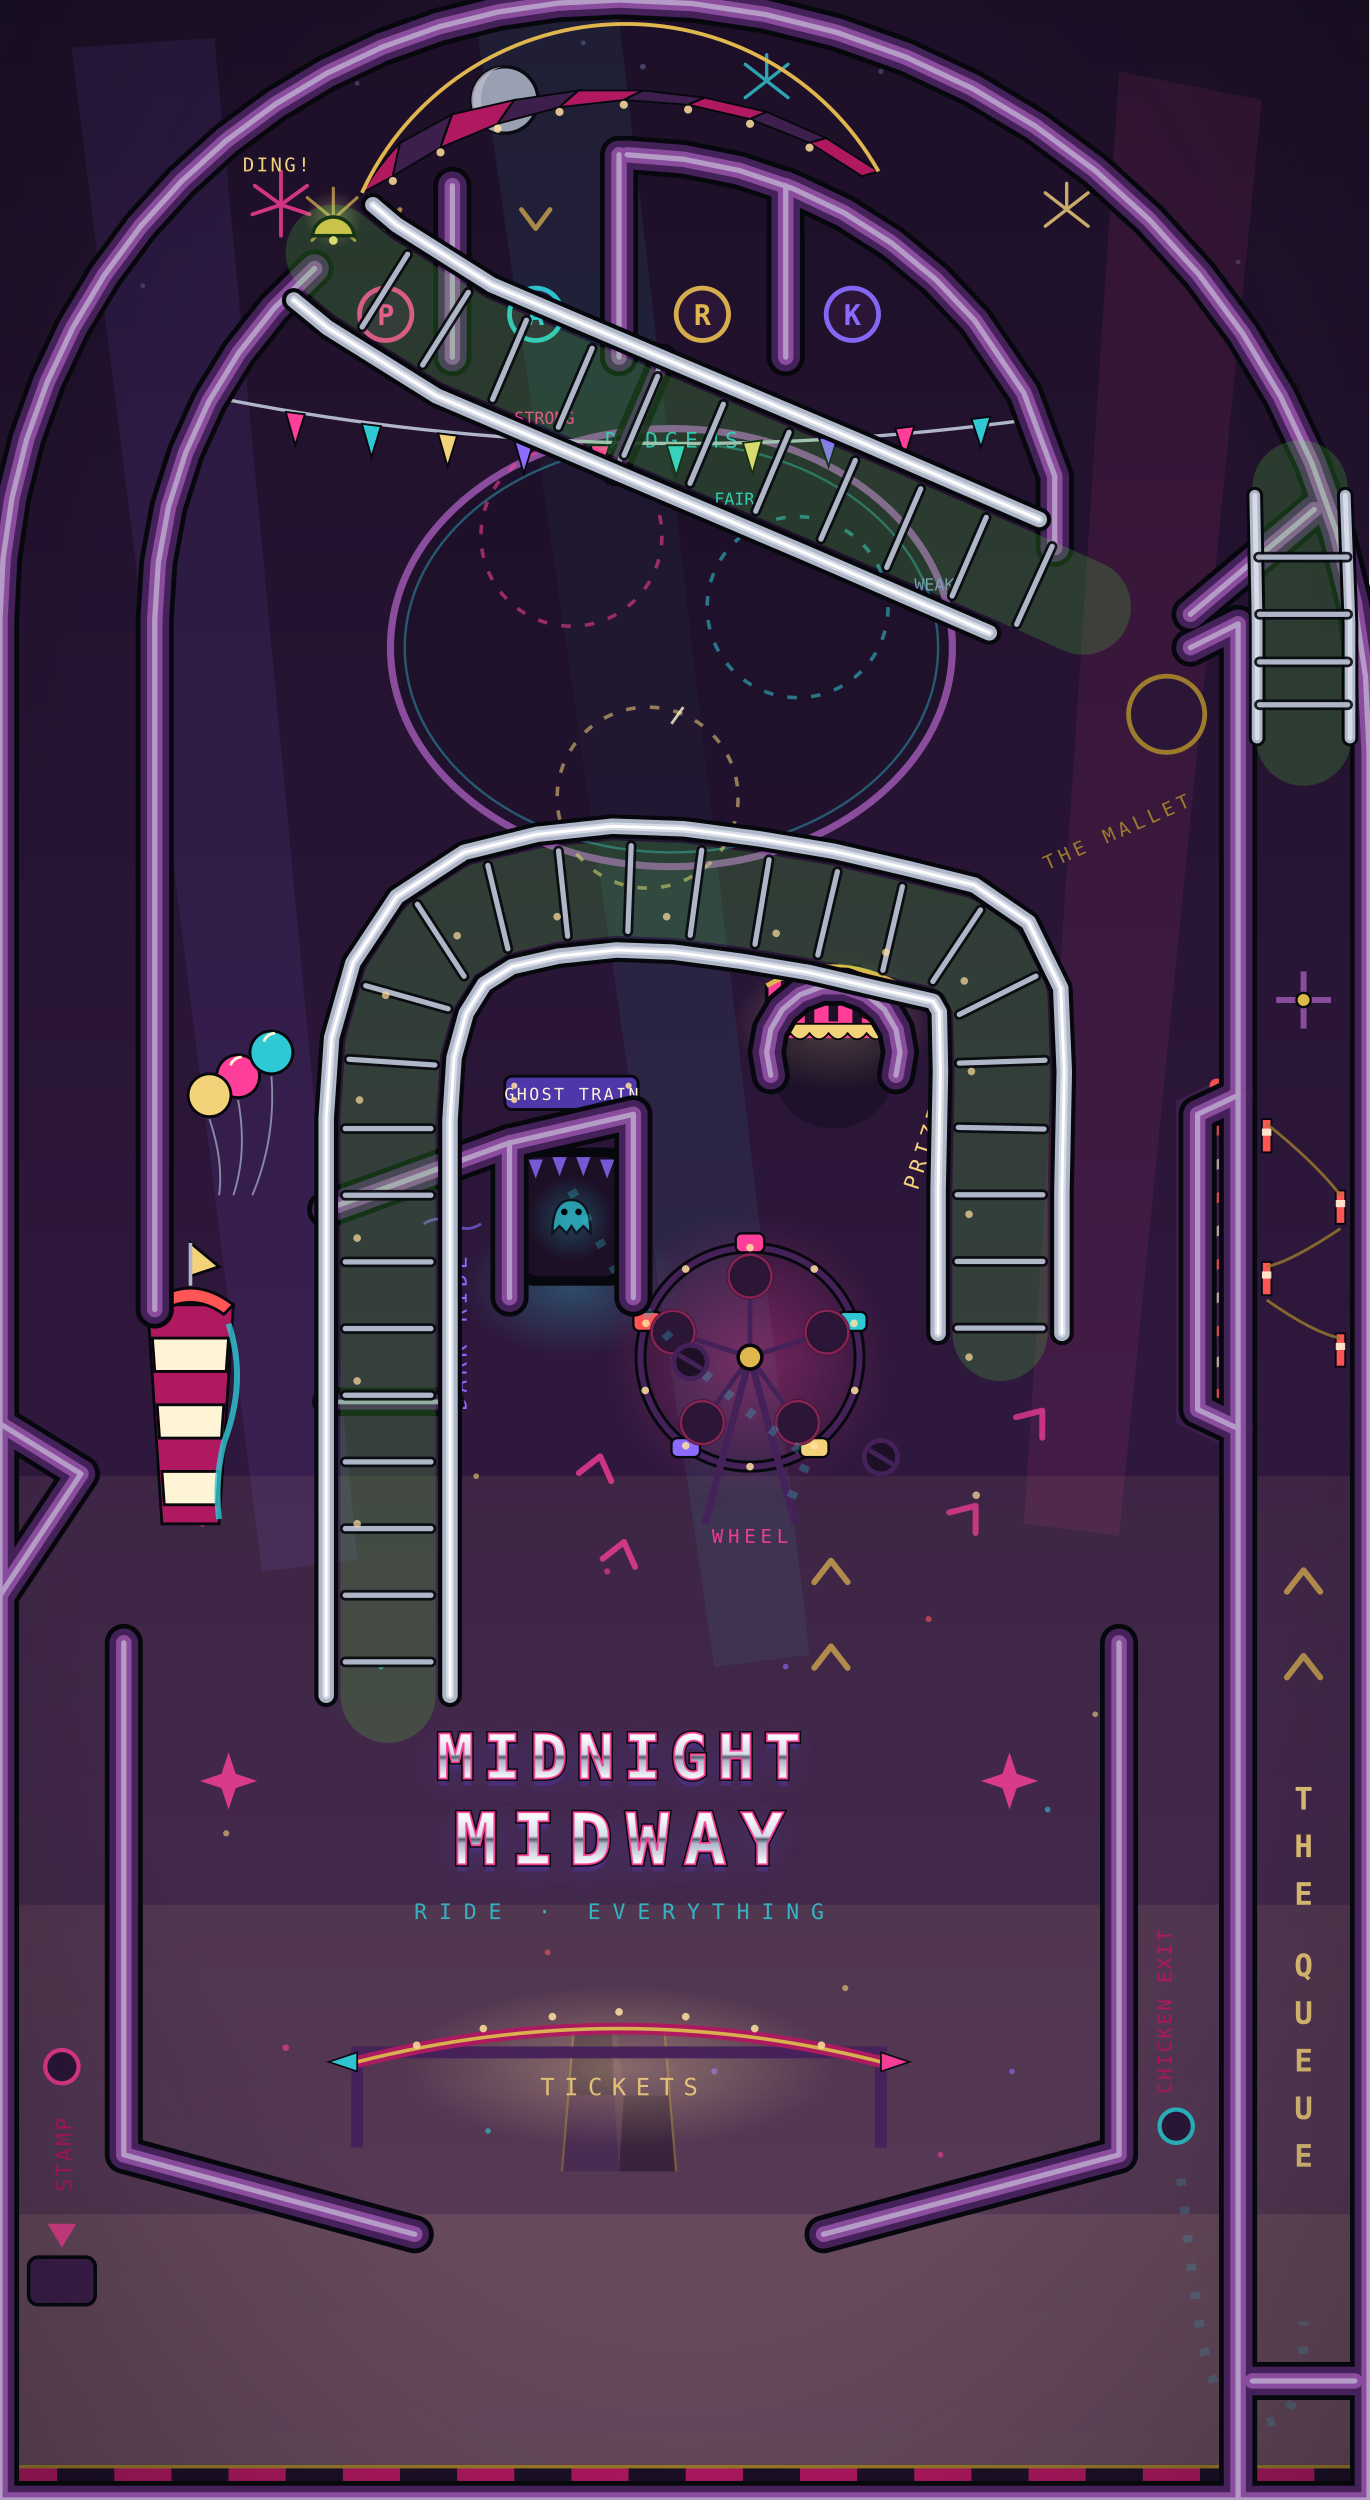
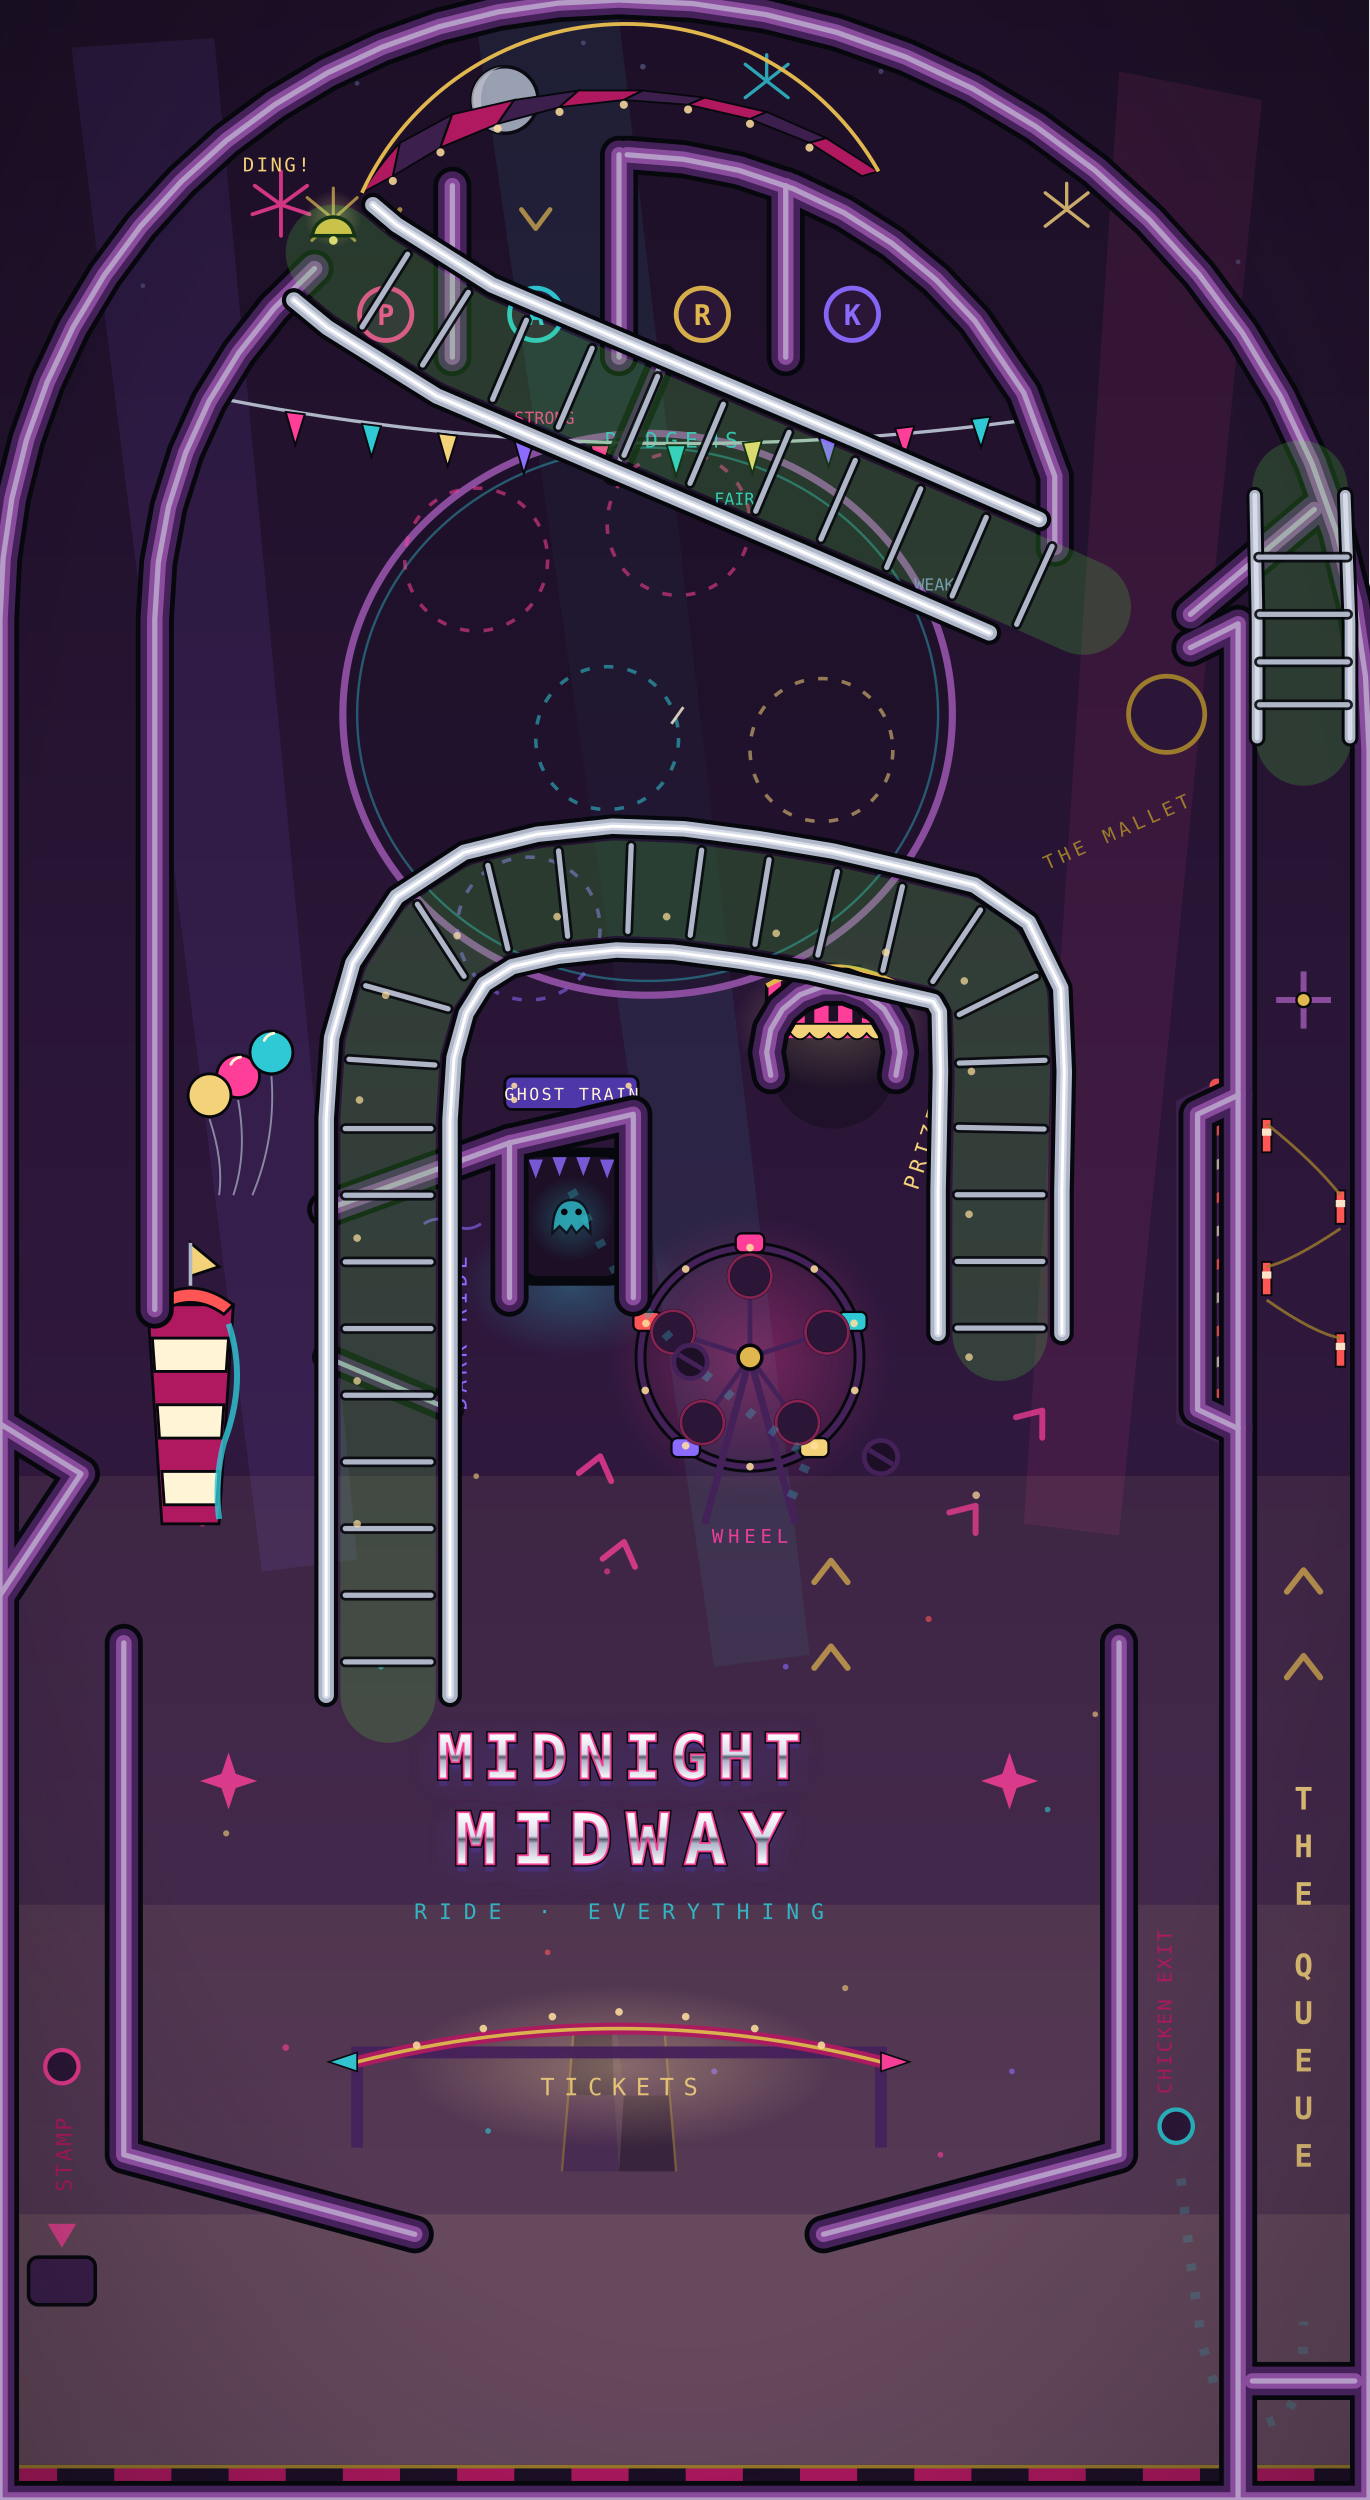
<svg xmlns="http://www.w3.org/2000/svg" viewBox="0 0 575 1050" width="575" height="1050">
  <defs>
    <linearGradient id="mwSky" x1="0" y1="0" x2="0" y2="1">
      <stop offset="0" stop-color="#1c0f26" />
      <stop offset="0.45" stop-color="#2b1638" />
      <stop offset="1" stop-color="#3d1f4d" />
    </linearGradient>
    <radialGradient id="vignette" cx="0.5" cy="0.45" r="0.8">
      <stop offset="0.6" stop-color="#07080d" stop-opacity="0" />
      <stop offset="1" stop-color="#07080d" stop-opacity="0.34" />
    </radialGradient>
    <linearGradient id="chromeText" x1="0" y1="0" x2="0" y2="1">
      <stop offset="0" stop-color="#ffffff" />
      <stop offset="0.46" stop-color="#d7dce8" />
      <stop offset="0.52" stop-color="#565d6e" />
      <stop offset="0.60" stop-color="#aeb6c8" />
      <stop offset="1" stop-color="#ffffff" />
    </linearGradient>
    <radialGradient id="bulbGlow" cx="0.5" cy="0.5" r="0.5">
      <stop offset="0" stop-color="#ffdf9e" stop-opacity="0.35" />
      <stop offset="1" stop-color="#ffdf9e" stop-opacity="0" />
    </radialGradient>
    <radialGradient id="magentaGlow" cx="0.5" cy="0.5" r="0.5">
      <stop offset="0" stop-color="#ff3e9a" stop-opacity="0.35" />
      <stop offset="1" stop-color="#ff3e9a" stop-opacity="0" />
    </radialGradient>
    <radialGradient id="ghostGlow" cx="0.5" cy="0.5" r="0.5">
      <stop offset="0" stop-color="#2fc9d6" stop-opacity="0.3" />
      <stop offset="1" stop-color="#2fc9d6" stop-opacity="0" />
    </radialGradient>
    <filter id="glowSoft" x="-60%" y="-60%" width="220%" height="220%">
      <feGaussianBlur stdDeviation="6" result="b" />
      <feMerge>
        <feMergeNode in="b" />
        <feMergeNode in="SourceGraphic" />
      </feMerge>
    </filter>
  </defs>
  <g id="art-field">
    <rect x="0" y="0" width="575" height="1050" fill="url(#mwSky)" />
    <g>
      <polygon points="110,660 30,20 90,16 150,655" fill="#8c6bff" opacity="0.1" />
      <polygon points="300,700 200,10 260,8 340,695" fill="#2fc9d6" opacity="0.08" />
      <polygon points="430,640 470,30 530,42 470,645" fill="#ff3e9a" opacity="0.09" />
    </g>
    <g opacity="0.85">
      <circle cx="212" cy="42" r="14" fill="#aeb6c8" stroke="#07080d" stroke-width="1.5" />
      <path d="M 212 28 a 14 14 0 0 0 0 28 a 10 14 0 0 1 0 -28 Z" fill="#d7dce8" opacity="0.8" />
    </g>
    <g fill="#7f8fc9">
      <circle cx="90" cy="60" r="1.1" opacity="0.4" />
      <circle cx="150" cy="35" r="1" opacity="0.35" />
      <circle cx="270" cy="28" r="1.2" opacity="0.4" />
      <circle cx="330" cy="52" r="1" opacity="0.35" />
      <circle cx="410" cy="44" r="1.1" opacity="0.4" />
      <circle cx="470" cy="72" r="1" opacity="0.3" />
      <circle cx="60" cy="120" r="1" opacity="0.3" />
      <circle cx="520" cy="110" r="1" opacity="0.3" />
      <circle cx="245" cy="18" r="1" opacity="0.35" />
      <circle cx="370" cy="30" r="1.1" opacity="0.35" />
    </g>
    <g stroke-linecap="round" opacity="0.8">
      <g stroke="#ff3e9a" stroke-width="1.6">
        <line x1="118" y1="86" x2="118" y2="72" />
        <line x1="118" y1="86" x2="129" y2="78" />
        <line x1="118" y1="86" x2="130" y2="90" />
        <line x1="118" y1="86" x2="107" y2="78" />
        <line x1="118" y1="86" x2="106" y2="90" />
        <line x1="118" y1="86" x2="118" y2="99" />
      </g>
      <g stroke="#2fc9d6" stroke-width="1.4">
        <line x1="322" y1="34" x2="322" y2="23" />
        <line x1="322" y1="34" x2="331" y2="27" />
        <line x1="322" y1="34" x2="331" y2="41" />
        <line x1="322" y1="34" x2="313" y2="27" />
        <line x1="322" y1="34" x2="313" y2="41" />
      </g>
      <g stroke="#f4d27a" stroke-width="1.4">
        <line x1="448" y1="88" x2="448" y2="77" />
        <line x1="448" y1="88" x2="457" y2="81" />
        <line x1="448" y1="88" x2="457" y2="95" />
        <line x1="448" y1="88" x2="439" y2="81" />
        <line x1="448" y1="88" x2="439" y2="95" />
      </g>
    </g>
    <g stroke="#07080d" stroke-width="0.8">
      <path d="M 165 74 L 152 81 A 122 122 0 0 1 168 60 Z" fill="#b01860" />
      <path d="M 168 60 L 165 74 L 185 62 A 122 122 0 0 1 190 48 Z" fill="#3d1f4d" />
      <path d="M 190 48 L 185 62 L 209 52 A 122 122 0 0 1 216 42 Z" fill="#b01860" />
      <path d="M 216 42 L 209 52 L 235 45 A 122 122 0 0 1 243 38 Z" fill="#3d1f4d" />
      <path d="M 243 38 L 235 45 L 262 42 A 122 122 0 0 1 270 38 Z" fill="#b01860" />
      <path d="M 270 38 L 262 42 L 289 44 A 122 116 0 0 1 296 41 Z" fill="#3d1f4d" />
      <path d="M 296 41 L 289 44 L 315 50 A 122 122 0 0 1 322 47 Z" fill="#b01860" />
      <path d="M 322 47 L 315 50 L 340 60 A 122 122 0 0 1 347 58 Z" fill="#3d1f4d" />
      <path d="M 347 58 L 340 60 L 362 74 A 122 122 0 0 1 369 72 Z" fill="#b01860" />
    </g>
    <path d="M 152 81 A 122 122 0 0 1 369 72" fill="none" stroke="#e0b64e" stroke-width="1.6" />
    <g fill="#ffdf9e" opacity="0.85">
      <circle cx="165" cy="76" r="1.7" />
      <circle cx="185" cy="64" r="1.7" />
      <circle cx="209" cy="54" r="1.7" />
      <circle cx="235" cy="47" r="1.7" />
      <circle cx="262" cy="44" r="1.7" />
      <circle cx="289" cy="46" r="1.7" />
      <circle cx="315" cy="52" r="1.7" />
      <circle cx="340" cy="62" r="1.7" />
    </g>
    <g fill="#ffdf9e">
      <rect x="0" y="620" width="575" height="430" opacity="0.07" />
      <rect x="0" y="800" width="575" height="250" opacity="0.08" />
      <rect x="0" y="930" width="575" height="120" opacity="0.1" />
    </g>
    <g opacity="0.5">
      <polygon points="236,912 260,912 258,880 238,880" fill="#3d1f4d" />
      <polygon points="260,912 284,912 282,880 262,880" fill="#1c0f26" />
      <polygon points="238,880 258,880 257,852 241,852" fill="#1c0f26" />
      <polygon points="262,880 282,880 279,852 259,852" fill="#3d1f4d" />
      <line x1="236" y1="912" x2="241" y2="852" stroke="#9c7c2c" stroke-width="1" />
      <line x1="284" y1="912" x2="279" y2="852" stroke="#9c7c2c" stroke-width="1" />
    </g>
    <g opacity="0.6">
      <circle cx="120" cy="860" r="1.4" fill="#ff3e9a" />
      <circle cx="205" cy="895" r="1.2" fill="#2fc9d6" />
      <circle cx="300" cy="870" r="1.3" fill="#8c6bff" />
      <circle cx="395" cy="905" r="1.2" fill="#ff3e9a" />
      <circle cx="160" cy="700" r="1.2" fill="#2fc9d6" />
      <circle cx="255" cy="660" r="1.3" fill="#ff3e9a" />
      <circle cx="330" cy="700" r="1.2" fill="#8c6bff" />
      <circle cx="440" cy="760" r="1.2" fill="#2fc9d6" />
      <circle cx="95" cy="770" r="1.3" fill="#f4d27a" />
      <circle cx="230" cy="820" r="1.2" fill="#ff5555" />
      <circle cx="355" cy="835" r="1.3" fill="#f4d27a" />
      <circle cx="425" cy="870" r="1.2" fill="#8c6bff" />
      <circle cx="140" cy="925" r="1.3" fill="#2fc9d6" />
      <circle cx="370" cy="925" r="1.2" fill="#ff3e9a" />
      <circle cx="200" cy="620" r="1.2" fill="#f4d27a" />
      <circle cx="390" cy="680" r="1.3" fill="#ff5555" />
      <circle cx="85" cy="640" r="1.2" fill="#ff3e9a" />
      <circle cx="460" cy="720" r="1.2" fill="#f4d27a" />
    </g>
    <g stroke="#07080d" stroke-width="1.5">
      <circle cx="162" cy="132" r="11" fill="#2b1638" stroke-width="1.5" />
      <circle cx="225" cy="132" r="11" fill="#2b1638" />
      <circle cx="295" cy="132" r="11" fill="#2b1638" />
      <circle cx="358" cy="132" r="11" fill="#2b1638" />
    </g>
    <g fill="none" stroke-width="2" opacity="0.95">
      <circle cx="162" cy="132" r="11" stroke="#ff3e9a" />
      <circle cx="225" cy="132" r="11" stroke="#2fc9d6" />
      <circle cx="295" cy="132" r="11" stroke="#e0b64e" />
      <circle cx="358" cy="132" r="11" stroke="#8c6bff" />
    </g>
    <g font-family="ui-monospace, monospace" font-size="12" font-weight="700" text-anchor="middle">
      <text x="162" y="136.5" fill="#ff3e9a">P</text>
      <text x="225" y="136.5" fill="#2fc9d6">A</text>
      <text x="295" y="136.5" fill="#e0b64e">R</text>
      <text x="358" y="136.5" fill="#8c6bff">K</text>
    </g>
    <g stroke="#e0b64e" stroke-width="2" fill="none" stroke-linecap="round" stroke-linejoin="round" opacity="0.7">
      <path d="M 156 88 L 162 96 L 168 88" />
      <path d="M 219 88 L 225 96 L 231 88" />
    </g>
    <ellipse cx="260" cy="868" rx="90" ry="34" fill="url(#bulbGlow)" />
    <ellipse cx="240" cy="540" rx="46" ry="30" fill="url(#ghostGlow)" />
    <ellipse cx="350" cy="430" rx="42" ry="28" fill="url(#bulbGlow)" />
  </g>
  <g id="art-motifs">
    <g>
-       <ellipse cx="282" cy="272" rx="118" ry="92" fill="#1c0f26" opacity="0.55" />
-       <ellipse cx="282" cy="272" rx="118" ry="92" fill="none" stroke="#8a4d9e" stroke-width="3" />
-       <ellipse cx="282" cy="272" rx="112" ry="86" fill="none" stroke="#2fc9d6" stroke-width="1" opacity="0.4" />
+       <ellipse cx="272" cy="300" rx="128" ry="118" fill="#1c0f26" opacity="0.55" />
+       <ellipse cx="272" cy="300" rx="128" ry="118" fill="none" stroke="#8a4d9e" stroke-width="3" />
+       <ellipse cx="272" cy="300" rx="122" ry="112" fill="none" stroke="#2fc9d6" stroke-width="1" opacity="0.4" />
      <g fill="none" stroke-width="1.5" opacity="0.55">
-         <circle cx="240" cy="225" r="38" stroke="#ff3e9a" stroke-dasharray="4 6" />
-         <circle cx="335" cy="255" r="38" stroke="#2fc9d6" stroke-dasharray="4 6" />
-         <circle cx="272" cy="335" r="38" stroke="#f4d27a" stroke-dasharray="4 6" />
+         <circle cx="200" cy="235" r="30" stroke="#ff3e9a" stroke-dasharray="4 6" />
+         <circle cx="255" cy="310" r="30" stroke="#2fc9d6" stroke-dasharray="4 6" />
+         <circle cx="345" cy="315" r="30" stroke="#f4d27a" stroke-dasharray="4 6" />
+         <circle cx="222" cy="390" r="30" stroke="#8c6bff" stroke-dasharray="4 6" />
+         <circle cx="285" cy="220" r="30" stroke="#ff3e9a" stroke-dasharray="4 6" />
      </g>
      <g stroke="#fff4d6" stroke-width="1.2" opacity="0.8">
        <line x1="252" y1="196" x2="256" y2="189" />
        <line x1="258" y1="198" x2="264" y2="193" />
        <line x1="345" y1="224" x2="350" y2="217" />
        <line x1="282" y1="304" x2="287" y2="297" />
      </g>
      <text x="282" y="188" text-anchor="middle" font-family="ui-monospace, monospace" font-size="9" letter-spacing="3" fill="#2fc9d6" opacity="0.9">DODGEMS</text>
    </g>
    <g stroke="#07080d" stroke-width="0.8">
      <path d="M 96 168 Q 260 200 434 176" fill="none" stroke="#aeb6c8" stroke-width="1.4" />
      <polygon points="120,173 128,174 124,187" fill="#ff3e9a" />
      <polygon points="152,178 160,179 156,192" fill="#2fc9d6" />
      <polygon points="184,182 192,183 188,196" fill="#f4d27a" />
      <polygon points="216,185 224,186 220,199" fill="#8c6bff" />
      <polygon points="248,187 256,187 252,200" fill="#ff3e9a" />
      <polygon points="280,187 288,187 284,200" fill="#2fc9d6" />
      <polygon points="312,186 320,185 316,199" fill="#f4d27a" />
      <polygon points="344,184 352,183 348,196" fill="#8c6bff" />
      <polygon points="376,180 384,179 380,192" fill="#ff3e9a" />
      <polygon points="408,176 416,175 412,188" fill="#2fc9d6" />
    </g>
    <g>
      <g stroke="#aeb6c8" stroke-width="0.8" fill="none" opacity="0.7">
        <path d="M 100 462 q 4 22 -2 40" />
        <path d="M 114 452 q 2 26 -8 50" />
        <path d="M 88 470 q 6 18 4 32" />
      </g>
      <circle cx="100" cy="452" r="9" fill="#ff3e9a" stroke="#07080d" stroke-width="1.2" />
      <circle cx="114" cy="442" r="9" fill="#2fc9d6" stroke="#07080d" stroke-width="1.2" />
      <circle cx="88" cy="460" r="9" fill="#f4d27a" stroke="#07080d" stroke-width="1.2" />
      <path d="M 97 447 a 5 5 0 0 1 4 -3" stroke="#fff4d6" stroke-width="1.2" fill="none" stroke-linecap="round" />
      <path d="M 111 437 a 5 5 0 0 1 4 -3" stroke="#fff4d6" stroke-width="1.2" fill="none" stroke-linecap="round" />
    </g>
    <g stroke="#07080d" stroke-width="1.2">
      <polygon points="62,548 98,548 92,640 68,640" fill="#b01860" />
      <g fill="#fff4d6">
        <polygon points="64,562 96,562 95,576 65,576" />
        <polygon points="66,590 94,590 93,604 67,604" />
        <polygon points="68,618 92,618 91,632 69,632" />
      </g>
      <path d="M 62 548 Q 80 534 98 548 L 94 552 Q 80 542 66 552 Z" fill="#ff5555" />
      <polygon points="80,522 80,536 92,532" fill="#f4d27a" />
      <line x1="80" y1="522" x2="80" y2="540" stroke="#aeb6c8" stroke-width="1.5" />
      <path d="M 96 556 Q 104 580 94 606 Q 90 622 92 638" fill="none" stroke="#2fc9d6" stroke-width="2.5" opacity="0.8" />
    </g>
    <g id="art-wheel">
      <circle cx="315" cy="570" r="60" fill="url(#magentaGlow)" />
      <circle cx="315" cy="570" r="46" fill="none" stroke="#07080d" stroke-width="5" />
      <circle cx="315" cy="570" r="46" fill="none" stroke="#45215a" stroke-width="2.5" />
      <g stroke="#45215a" stroke-width="2">
        <line x1="315" y1="570" x2="315" y2="524" />
        <line x1="315" y1="570" x2="358.7" y2="555.8" />
        <line x1="315" y1="570" x2="342" y2="607.2" />
        <line x1="315" y1="570" x2="288" y2="607.2" />
        <line x1="315" y1="570" x2="271.3" y2="555.8" />
      </g>
      <path d="M 315 570 L 296 640 M 315 570 L 334 640" stroke="#45215a" stroke-width="3" fill="none" />
      <circle cx="315" cy="570" r="5" fill="#e0b64e" stroke="#07080d" stroke-width="1.5" />
      <g stroke="#07080d" stroke-width="1">
        <rect x="309" y="518" width="12" height="8" rx="2.5" fill="#ff3e9a" />
        <rect x="352" y="551" width="12" height="8" rx="2.5" fill="#2fc9d6" />
        <rect x="336" y="604" width="12" height="8" rx="2.5" fill="#f4d27a" />
        <rect x="282" y="604" width="12" height="8" rx="2.5" fill="#8c6bff" />
        <rect x="266" y="551" width="12" height="8" rx="2.5" fill="#ff5555" />
      </g>
      <g stroke="#07080d" stroke-width="1.5" fill="#2b1638">
        <circle cx="315" cy="536" r="9" />
        <circle cx="347.3" cy="559.5" r="9" />
        <circle cx="335" cy="597.5" r="9" />
        <circle cx="295" cy="597.5" r="9" />
        <circle cx="282.7" cy="559.5" r="9" />
      </g>
      <g fill="none" stroke="#ff3e9a" stroke-width="1.2" opacity="0.5">
        <circle cx="315" cy="536" r="9" />
        <circle cx="347.3" cy="559.5" r="9" />
        <circle cx="335" cy="597.5" r="9" />
        <circle cx="295" cy="597.5" r="9" />
        <circle cx="282.7" cy="559.5" r="9" />
      </g>
      <g fill="#ffdf9e" opacity="0.85">
        <circle cx="315" cy="524" r="1.6" />
        <circle cx="342" cy="533" r="1.6" />
        <circle cx="358.7" cy="555.8" r="1.6" />
        <circle cx="359" cy="584" r="1.6" />
        <circle cx="342" cy="607.2" r="1.6" />
        <circle cx="315" cy="616" r="1.6" />
        <circle cx="288" cy="607.2" r="1.6" />
        <circle cx="271" cy="584" r="1.6" />
        <circle cx="271.3" cy="555.8" r="1.6" />
        <circle cx="288" cy="533" r="1.6" />
      </g>
      <text x="315" y="648" text-anchor="middle" font-family="ui-monospace, monospace" font-size="8" letter-spacing="2" fill="#ff3e9a" opacity="0.9">WHEEL</text>
    </g>
    <g id="art-ghost">
      <rect x="212" y="452" width="56" height="14" rx="3" fill="#4e37a8" stroke="#07080d" stroke-width="1.2" />
      <text x="240" y="462" text-anchor="middle" font-family="ui-monospace, monospace" font-size="7" letter-spacing="1" fill="#fff4d6">GHOST TRAIN</text>
      <g fill="#ffdf9e" opacity="0.85">
        <circle cx="216" cy="456" r="1.3" />
        <circle cx="264" cy="456" r="1.3" />
        <circle cx="216" cy="462" r="1.3" />
        <circle cx="264" cy="462" r="1.3" />
      </g>
      <rect x="216" y="482" width="48" height="58" rx="8" fill="#07080d" />
      <rect x="220" y="486" width="40" height="50" rx="6" fill="#1c0f26" />
      <g fill="#8c6bff" opacity="0.8">
        <polygon points="222,487 228,487 225,495" />
        <polygon points="232,486 238,486 235,494" />
        <polygon points="242,486 248,486 245,494" />
        <polygon points="252,487 258,487 255,495" />
      </g>
      <circle cx="212" cy="540" r="3.5" fill="#2fc9d6" opacity="0.9" />
      <circle cx="268" cy="540" r="3.5" fill="#2fc9d6" opacity="0.9" />
      <g transform="translate(240 512)">
        <circle r="18" fill="url(#ghostGlow)" />
        <path d="M -8 6 Q -8 -8 0 -8 Q 8 -8 8 6 L 5 3 L 2 6 L 0 3 L -2 6 L -5 3 Z" fill="#2fc9d6" opacity="0.7" stroke="#07080d" stroke-width="1" />
        <circle cx="-3" cy="-3" r="1.4" fill="#07080d" />
        <circle cx="3" cy="-3" r="1.4" fill="#07080d" />
      </g>
      <path d="M 200 470 q 6 -4 12 0 q 6 4 12 0" fill="none" stroke="#8c6bff" stroke-width="1.2" opacity="0.6" transform="translate(-22 44)" />
      <text x="196" y="560" text-anchor="middle" font-family="ui-monospace, monospace" font-size="9" letter-spacing="2" fill="#8c6bff" transform="rotate(-90 196 560)">DARK RIDE</text>
      <g stroke="#ff3e9a" stroke-width="2.5" fill="none" stroke-linecap="round" stroke-linejoin="round" opacity="0.75">
        <path d="M 244 620.5 L 251 611.5 L 258 620.5" transform="rotate(14 251 616)" />
        <path d="M 254 656.5 L 261 647.5 L 268 656.5" transform="rotate(14 261 652)" />
      </g>
      <path d="M 240 500 L 262 540 L 290 572 L 318 596 L 340 612 L 330 634" fill="none" stroke="#2fc9d6" stroke-width="4" stroke-dasharray="3 9" opacity="0.28" />
      <g stroke="#45215a" stroke-width="2">
        <circle cx="290" cy="572" r="7" fill="#1c0f26" />
        <circle cx="370" cy="612" r="7" fill="#1c0f26" />
        <line x1="285" y1="569" x2="295" y2="575" />
        <line x1="365" y1="609" x2="375" y2="615" />
      </g>
    </g>
    <g id="art-booth">
      <circle cx="350" cy="448" r="26" fill="#07080d" opacity="0.35" />
      <g stroke="#07080d" stroke-width="1.5">
        <path d="M 322 436 L 322 414 Q 350 398 378 414 L 378 436" fill="#ff3e9a" />
        <path d="M 330 409 L 330 432 M 340 405 L 340 430 M 350 404 L 350 429 M 360 405 L 360 430 M 370 409 L 370 432" stroke="#1c0f26" stroke-width="4" fill="none" />
      </g>
      <path d="M 322 414 Q 350 398 378 414" fill="none" stroke="#e0b64e" stroke-width="2" />
      <g fill="#f4d27a" stroke="#07080d" stroke-width="0.8">
        <path d="M 324 434 q 4 5 8 0 q 4 5 8 0 q 4 5 8 0 q 4 5 8 0 q 4 5 8 0 q 4 5 8 0 q 4 5 4 0 L 376 430 L 324 430 Z" />
      </g>
      <g stroke="#07080d" stroke-width="0.8">
        <circle cx="334" cy="424" r="3.2" fill="#9c7c2c" />
        <circle cx="331" cy="420.5" r="1.4" fill="#9c7c2c" />
        <circle cx="337" cy="420.5" r="1.4" fill="#9c7c2c" />
        <circle cx="364" cy="424" r="3.6" fill="#2fc9d6" opacity="0.8" />
        <path d="M 362 424 q 2 -2 4 0" stroke="#ff5555" stroke-width="1.2" fill="none" />
      </g>
      <text x="392" y="480" text-anchor="middle" font-family="ui-monospace, monospace" font-size="9" letter-spacing="2" fill="#f4d27a" transform="rotate(-72 392 480)">PRIZES</text>
      <g stroke="#e0b64e" stroke-width="2.5" fill="none" stroke-linecap="round" stroke-linejoin="round" opacity="0.7">
        <path d="M 342 700.5 L 349 691.5 L 356 700.5" />
        <path d="M 342 664.5 L 349 655.5 L 356 664.5" />
      </g>
    </g>
    <g id="art-tower">
      <path d="M 520 460 L 503 468 L 503 592 L 520 600" fill="none" stroke="#3d1f4d" stroke-width="18" />
      <g stroke="#ff5555" stroke-width="4" opacity="0.75">
        <line x1="504" y1="478" x2="513" y2="474" />
        <line x1="504" y1="506" x2="514" y2="502" />
        <line x1="504" y1="534" x2="514" y2="530" />
        <line x1="504" y1="562" x2="514" y2="558" />
        <line x1="504" y1="588" x2="513" y2="585" />
      </g>
      <g stroke="#fff4d6" stroke-width="4" opacity="0.6">
        <line x1="504" y1="492" x2="514" y2="488" />
        <line x1="504" y1="520" x2="514" y2="516" />
        <line x1="504" y1="548" x2="514" y2="544" />
        <line x1="504" y1="575" x2="514" y2="571" />
      </g>
      <circle cx="511" cy="456" r="3" fill="#ff5555" opacity="0.9" />
      <g fill="#ffdf9e" opacity="0.8">
        <circle cx="516" cy="474" r="1.6" />
        <circle cx="516" cy="530" r="1.6" />
        <circle cx="516" cy="586" r="1.6" />
      </g>
      <text x="510" y="530" text-anchor="middle" font-family="ui-monospace, monospace" font-size="9" letter-spacing="3" fill="#fff4d6" transform="rotate(-90 510 530)" opacity="0.9">DROP TOWER</text>
      <g stroke="#ff3e9a" stroke-width="2.5" fill="none" stroke-linecap="round" stroke-linejoin="round" opacity="0.7">
        <path d="M 400 640.5 L 407 631.5 L 414 640.5" transform="rotate(38 407 636)" />
        <path d="M 428 600.5 L 435 591.5 L 442 600.5" transform="rotate(38 435 596)" />
      </g>
    </g>
    <g id="art-mallet">
      <circle cx="490" cy="300" r="16" fill="#2b1638" stroke="#07080d" stroke-width="1.5" />
      <circle cx="490" cy="300" r="16" fill="none" stroke="#9c7c2c" stroke-width="2" />
      <text x="470" y="352" text-anchor="middle" font-family="ui-monospace, monospace" font-size="8" letter-spacing="2" fill="#9c7c2c" transform="rotate(-24 470 352)">THE MALLET</text>
    </g>
    <g id="art-striker">
      <g font-family="ui-monospace, monospace" font-size="7" opacity="0.95">
        <text x="384" y="248" fill="#7f8fc9">WEAK</text>
        <text x="300" y="212" fill="#2fc9d6">FAIR</text>
        <text x="216" y="178" fill="#ff3e9a">STRONG</text>
      </g>
      <g stroke="#e0b64e" stroke-width="1.3" opacity="0.7" stroke-linecap="round">
        <line x1="140" y1="92" x2="140" y2="79" />
        <line x1="140" y1="92" x2="150" y2="83" />
        <line x1="140" y1="92" x2="129" y2="83" />
        <line x1="140" y1="92" x2="149" y2="101" />
        <line x1="140" y1="92" x2="131" y2="101" />
      </g>
      <circle cx="140" cy="92" r="12" fill="url(#bulbGlow)" />
      <path d="M 132 96 A 9 9 0 0 1 148 96 L 149 99 L 131 99 Z" fill="#e0b64e" stroke="#07080d" stroke-width="1.5" />
      <circle cx="140" cy="101" r="1.8" fill="#f4d27a" />
      <text x="116" y="72" text-anchor="middle" font-family="ui-monospace, monospace" font-size="8" letter-spacing="1" fill="#f4d27a">DING!</text>
    </g>
    <g id="art-outlanes">
      <rect x="12" y="948" width="28" height="20" rx="4" fill="#3d1f4d" stroke="#07080d" stroke-width="1.5" />
      <path d="M 26 944 L 20 934 L 32 934 Z" fill="#ff3e9a" opacity="0.8" />
      <circle cx="26" cy="868" r="7" fill="#2b1638" stroke="#07080d" stroke-width="1.5" />
      <circle cx="26" cy="868" r="7" fill="none" stroke="#ff3e9a" stroke-width="1.8" opacity="0.9" />
      <text x="30" y="905" text-anchor="middle" font-family="ui-monospace, monospace" font-size="9" letter-spacing="1" fill="#b01860" transform="rotate(-90 30 905)">STAMP</text>
      <circle cx="494" cy="893" r="7" fill="#2b1638" stroke="#07080d" stroke-width="1.5" />
      <circle cx="494" cy="893" r="7" fill="none" stroke="#2fc9d6" stroke-width="1.8" opacity="0.9" />
      <text x="492" y="845" text-anchor="middle" font-family="ui-monospace, monospace" font-size="8" letter-spacing="1" fill="#b01860" transform="rotate(-90 492 845)">CHICKEN EXIT</text>
      <path d="M 496 915 L 500 950 L 505 985 L 512 1008 L 525 1020 L 540 1015 L 547 1000 L 547.5 975" fill="none" stroke="#2fc9d6" stroke-width="4" stroke-dasharray="3 9" opacity="0.22" />
    </g>
    <g id="art-gates" opacity="0.95">
      <path d="M 150 902 L 150 862 L 370 862 L 370 902" fill="none" stroke="#45215a" stroke-width="5" />
      <path d="M 150 866 Q 260 838 370 866" fill="none" stroke="#b01860" stroke-width="5" />
      <path d="M 150 866 Q 260 838 370 866" fill="none" stroke="#e0b64e" stroke-width="1.5" />
      <g stroke="#07080d" stroke-width="0.7">
        <polygon points="150,862 150,870 138,866" fill="#2fc9d6" />
        <polygon points="370,862 370,870 382,866" fill="#ff3e9a" />
      </g>
      <g fill="#ffdf9e" opacity="0.9">
        <circle cx="175" cy="859" r="1.6" />
        <circle cx="203" cy="852" r="1.6" />
        <circle cx="232" cy="847" r="1.6" />
        <circle cx="260" cy="845" r="1.6" />
        <circle cx="288" cy="847" r="1.6" />
        <circle cx="317" cy="852" r="1.6" />
        <circle cx="345" cy="859" r="1.6" />
      </g>
      <text x="260" y="880" text-anchor="middle" font-family="ui-monospace, monospace" font-size="10" letter-spacing="4" fill="#f4d27a" opacity="0.9">TICKETS</text>
    </g>
    <g id="art-wordmark">
      <path d="M 96 736 L 99 745 L 108 748 L 99 751 L 96 760 L 93 751 L 84 748 L 93 745 Z" fill="#ff3e9a" opacity="0.8" />
      <path d="M 424 736 L 427 745 L 436 748 L 427 751 L 424 760 L 421 751 L 412 748 L 421 745 Z" fill="#ff3e9a" opacity="0.8" />
      <text x="260" y="750" text-anchor="middle" font-family="ui-monospace, monospace" font-size="26" font-weight="800" letter-spacing="4" fill="#4e37a8" opacity="0.5" filter="url(#glowSoft)">MIDNIGHT</text>
      <text x="260" y="747" text-anchor="middle" font-family="ui-monospace, monospace" font-size="26" font-weight="800" letter-spacing="4" fill="url(#chromeText)" stroke="#07080d" stroke-width="2" paint-order="stroke">MIDNIGHT</text>
      <text x="260" y="747" text-anchor="middle" font-family="ui-monospace, monospace" font-size="26" font-weight="800" letter-spacing="4" fill="none" stroke="#ff3e9a" stroke-width="0.8" opacity="0.9">MIDNIGHT</text>
      <text x="260" y="786" text-anchor="middle" font-family="ui-monospace, monospace" font-size="30" font-weight="800" letter-spacing="6" fill="#4e37a8" opacity="0.5" filter="url(#glowSoft)">MIDWAY</text>
      <text x="260" y="783" text-anchor="middle" font-family="ui-monospace, monospace" font-size="30" font-weight="800" letter-spacing="6" fill="url(#chromeText)" stroke="#07080d" stroke-width="2" paint-order="stroke">MIDWAY</text>
      <text x="260" y="783" text-anchor="middle" font-family="ui-monospace, monospace" font-size="30" font-weight="800" letter-spacing="6" fill="none" stroke="#ff3e9a" stroke-width="0.8" opacity="0.9">MIDWAY</text>
      <text x="260" y="806" text-anchor="middle" font-family="ui-monospace, monospace" font-size="9" letter-spacing="5" fill="#2fc9d6" opacity="0.85">RIDE · EVERYTHING</text>
    </g>
    <rect x="0" y="1036" width="575" height="14" fill="#1c0f26" stroke="#07080d" stroke-width="1.5" />
    <g fill="#b01860">
      <rect x="0" y="1036" width="24" height="7" />
      <rect x="48" y="1036" width="24" height="7" />
      <rect x="96" y="1036" width="24" height="7" />
      <rect x="144" y="1036" width="24" height="7" />
      <rect x="192" y="1036" width="24" height="7" />
      <rect x="240" y="1036" width="24" height="7" />
      <rect x="288" y="1036" width="24" height="7" />
      <rect x="336" y="1036" width="24" height="7" />
      <rect x="384" y="1036" width="24" height="7" />
      <rect x="432" y="1036" width="24" height="7" />
      <rect x="480" y="1036" width="24" height="7" />
      <rect x="528" y="1036" width="24" height="7" />
      <rect x="24" y="1043" width="24" height="7" />
      <rect x="72" y="1043" width="24" height="7" />
      <rect x="120" y="1043" width="24" height="7" />
      <rect x="168" y="1043" width="24" height="7" />
      <rect x="216" y="1043" width="24" height="7" />
      <rect x="264" y="1043" width="24" height="7" />
      <rect x="312" y="1043" width="24" height="7" />
      <rect x="360" y="1043" width="24" height="7" />
      <rect x="408" y="1043" width="24" height="7" />
      <rect x="456" y="1043" width="24" height="7" />
      <rect x="504" y="1043" width="24" height="7" />
      <rect x="552" y="1043" width="23" height="7" />
    </g>
    <line x1="0" y1="1036" x2="575" y2="1036" stroke="#9c7c2c" stroke-width="1.5" />
  </g>
  <g id="art-lane">
    <g stroke="#8a4d9e" stroke-width="2.5" fill="none">
      <line x1="536" y1="420" x2="559" y2="420" />
      <line x1="547.5" y1="408" x2="547.5" y2="432" />
    </g>
    <circle cx="547.5" cy="420" r="3" fill="#e0b64e" stroke="#07080d" stroke-width="1" />
    <g stroke="#07080d" stroke-width="0.8">
      <rect x="530" y="470" width="4" height="14" fill="#ff5555" />
      <rect x="561" y="500" width="4" height="14" fill="#ff5555" />
      <rect x="530" y="530" width="4" height="14" fill="#ff5555" />
      <rect x="561" y="560" width="4" height="14" fill="#ff5555" />
    </g>
    <g fill="#fff4d6" opacity="0.9">
      <rect x="530" y="474" width="4" height="3" />
      <rect x="561" y="504" width="4" height="3" />
      <rect x="530" y="534" width="4" height="3" />
      <rect x="561" y="564" width="4" height="3" />
    </g>
    <path d="M 532 472 Q 552 488 563 502 M 563 516 Q 542 530 532 532 M 532 546 Q 552 560 563 562" fill="none" stroke="#9c7c2c" stroke-width="1.2" opacity="0.8" />
    <g stroke="#e0b64e" stroke-width="2.5" fill="none" stroke-linecap="round" stroke-linejoin="round" opacity="0.7">
      <path d="M 540.5 704.5 L 547.5 695.5 L 554.5 704.5" />
      <path d="M 540.5 668.5 L 547.5 659.5 L 554.5 668.5" />
    </g>
    <g font-family="ui-monospace, monospace" font-size="13" font-weight="700" fill="#f4d27a" text-anchor="middle" opacity="0.9">
      <text x="547.5" y="760">T</text>
      <text x="547.5" y="780">H</text>
      <text x="547.5" y="800">E</text>
      <text x="547.5" y="830">Q</text>
      <text x="547.5" y="850">U</text>
      <text x="547.5" y="870">E</text>
      <text x="547.5" y="890">U</text>
      <text x="547.5" y="910">E</text>
    </g>
  </g>
  <g id="art-vignette">
    <rect x="0" y="0" width="575" height="1050" fill="url(#vignette)" />
  </g>
  <defs>
    <g id="collision-paths" fill="none">
      <path data-width="12" data-z="all" id="collision-loop-shell" d="M 0 1050 L 0 260 L 1.3 234.5 L 5 209.3 L 11.2 184.5 L 19.8 160.5 L 30.7 137.4 L 43.8 115.6 L 59 95.1 L 76.2 76.2 L 95.1 59 L 115.6 43.8 L 137.4 30.7 L 160.5 19.8 L 184.5 11.2 L 209.3 5 L 234.5 1.3 L 260 0 L 290.9 1.5 L 321.5 6.1 L 351.4 13.6 L 380.5 24 L 408.5 37.2 L 435 53.1 L 459.8 71.5 L 482.7 92.3 L 503.5 115.2 L 521.9 140 L 537.8 166.5 L 551 194.5 L 561.4 223.6 L 568.9 253.5 L 573.5 284.1 L 575 315 L 575 1050 Z" />
      <path data-width="12" data-z="all" id="collision-wall-lane" d="M 500 272 L 520 262 L 520 1050" />
      <path data-width="12" id="collision-wall-orbit" d="M 65 550 L 65 260 L 66.5 236.2 L 70.8 212.8 L 78 190.1 L 87.8 168.5 L 100.3 148.2 L 115.1 129.5 L 132.1 112.8" />
      <path data-width="12" id="collision-wall-orbit-tail" d="M 263.4 65 L 287.1 66.9 L 310.5 71.6 L 333 79.2 L 354.5 89.4 L 374.6 102.2 L 393 117.4 L 409.4 134.7 L 430 165 L 443 200 L 443 230" />
      <path data-width="12" data-z-max="16" id="collision-wall-arch-catcher" d="M 552 214 L 500 258" />
      <path data-width="12" id="collision-wall-divider-1" d="M 190 78 L 190 150" />
      <path data-width="12" id="collision-wall-divider-2" d="M 260 65 L 260 150" />
      <path data-width="12" id="collision-wall-divider-3" d="M 330 78 L 330 150" />
      <path data-width="12" id="collision-wall-deflector" d="M 0 598 L 34 619 L 0 670" />
      <path data-width="12" id="collision-wall-coaster-underbrace" d="M 214 480 L 137 508" />
      <path data-width="12" id="collision-wall-guide-left" d="M 52 690 L 52 905 L 174.2 938.4" />
      <path data-width="12" id="collision-wall-guide-right" d="M 470 690 L 470 905 L 345.9 938.4" />
      <path data-width="12" id="collision-wall-ghost-pocket" d="M 214 545 L 214 480 L 266 468 L 266 545" />
      <path data-width="12" id="collision-wall-booth-hood" d="M 323.7 451.6 L 322 442 L 323.7 432.4 L 328.6 424 L 336 417.8 L 345.1 414.4 L 354.9 414.4 L 364 417.8 L 371.4 424 L 376.3 432.4 L 378 442 L 376.3 451.6" />
      <path data-width="12" id="collision-wall-tower-housing" d="M 520 460 L 503 468 L 503 592 L 520 600" />
      <path data-width="12" id="collision-wall-plunger-saddle" d="M 526 1000 L 569 1000" />
    </g>
    <g id="collision-paths-elevated" fill="none">
      <path data-width="12" data-surface="coaster" id="collision-wall-coaster-rail-in" d="M 189 712 L 189 650 L 189 560 L 189 470.4 L 190.7 444.2 L 195.8 425.6 L 203.4 413.4 L 215.1 406 L 234.4 401.6 L 258.9 399 L 282.7 399.9 L 311.1 403.7 L 339.9 408.5 L 369 415.3 L 390.8 420.3 L 392 420.6 L 394.5 425 L 395 450 L 394 499.8 L 394 560" />
      <path data-width="12" data-surface="coaster" id="collision-wall-coaster-rail-out" d="M 137 712 L 137 650 L 137 560 L 137 469.6 L 139.3 435.8 L 148.2 404.4 L 166.6 376.6 L 194.9 358 L 225.6 350.4 L 257.1 347 L 287.3 348.1 L 318.9 352.3 L 350.1 357.5 L 381 364.7 L 409.2 371.7 L 432 387.4 L 445.5 415 L 447 450 L 446 500.2 L 446 560" />
      <path data-width="12" data-surface="striker" id="collision-wall-striker-rail-a" d="M 436.5 218.2 L 360.3 185.1 L 280.2 151.1 L 206.6 119.7 L 166.5 94.4 L 156.6 86" />
      <path data-width="12" data-surface="striker" id="collision-wall-striker-rail-b" d="M 415.5 265.8 L 339.7 232.9 L 259.8 198.9 L 183.4 166.3 L 137.5 137.6 L 123.4 126" />
    </g>
  </defs>
  <defs>
    <g id="collision-backs" fill="none">
-       <path data-width="12" data-z-max="10" id="collision-wall-coaster-back" d="M 137 588.8 L 189 588.8" />
+       <path data-width="12" data-z-max="10" id="collision-wall-coaster-back" d="M 137 570 L 189 592" />
      <path data-width="12" data-z-max="10" id="collision-wall-striker-back" d="M 258.2 198.2 L 278.6 150.4" />
    </g>
  </defs>
  <g id="art-ramp-backs" fill="none" stroke-linecap="round">
    <g stroke="#07080d" stroke-width="12" opacity="0.85">
      <use href="#collision-backs" />
    </g>
    <g stroke="#45215a" stroke-width="6.5">
      <use href="#collision-backs" />
    </g>
    <g stroke="#aeb6c8" stroke-width="2" opacity="0.85">
      <use href="#collision-backs" />
    </g>
  </g>
  <g id="art-rails" fill="none" stroke-linecap="round" stroke-linejoin="round">
    <g stroke="#07080d" stroke-width="16">
      <use href="#collision-paths" />
    </g>
    <g stroke="#45215a" stroke-width="12">
      <use href="#collision-paths" />
    </g>
    <g stroke="#8a4d9e" stroke-width="6.5">
      <use href="#collision-paths" />
    </g>
    <g stroke="#d7dce8" stroke-width="2.2" opacity="0.55">
      <use href="#collision-paths" />
    </g>
  </g>
  <g id="art-rails-elevated" fill="none" stroke-linecap="round" stroke-linejoin="round">
    <g stroke="#39ff14" stroke-width="40" opacity="0.15">
      <path d="M 163 712 L 163 650 L 163 560 L 163 470 L 165 440 L 172 415 L 185 395 L 205 382 L 230 376 L 258 373 L 285 374 L 315 378 L 345 383 L 375 390 L 400 396 L 412 404 L 420 420 L 421 450 L 420 500 L 420 560" />
      <path d="M 455 255 L 426 242 L 350 209 L 270 175 L 195 143 L 152 116 L 140 106" />
      <path d="M 547.5 310 L 547.5 262 L 546 205" />
    </g>
    <g stroke="#ffffff" stroke-width="40" opacity="0.03">
      <path d="M 163 712 L 163 650 L 163 560 L 163 470 L 165 440 L 172 415 L 185 395 L 205 382 L 230 376 L 258 373 L 285 374 L 315 378 L 345 383 L 375 390 L 400 396 L 412 404 L 420 420 L 421 450 L 420 500 L 420 560" />
      <path d="M 455 255 L 426 242 L 350 209 L 270 175 L 195 143 L 152 116 L 140 106" />
      <path d="M 547.5 310 L 547.5 262 L 546 205" />
    </g>
    <g stroke="#07080d" stroke-width="7">
      <path d="M 528 310 L 528 262 L 527 208 M 567 310 L 567 262 L 565 208" />
    </g>
    <g stroke="#aeb6c8" stroke-width="4.5">
      <path d="M 528 310 L 528 262 L 527 208 M 567 310 L 567 262 L 565 208" />
    </g>
    <g stroke="#d7dce8" stroke-width="2">
      <path d="M 528 310 L 528 262 L 527 208 M 567 310 L 567 262 L 565 208" />
    </g>
    <g stroke="#07080d" stroke-width="4.5" opacity="0.9">
      <path d="M 529 296 L 566 296 M 529 278 L 566 278 M 529 258 L 566 258 M 528.6 234 L 565.8 234" />
    </g>
    <g stroke="#aeb6c8" stroke-width="2.2">
      <path d="M 529 296 L 566 296 M 529 278 L 566 278 M 529 258 L 566 258 M 528.6 234 L 565.8 234" />
    </g>
    <g stroke="#07080d" stroke-width="4.5" opacity="0.9">
      <path d="M 145 698 L 181 698 M 145 670 L 181 670 M 145 642 L 181 642 M 145 614 L 181 614 M 145 586 L 181 586 M 145 558 L 181 558 M 145 530 L 181 530 M 145 502 L 181 502 M 145 474 L 181 474 M 146.6 444.9 L 182.6 447.3 M 153.6 414 L 188.2 423.7 M 175.3 379.8 L 194.9 410 M 204.9 363.5 L 213.3 398.5 M 234.6 357.4 L 238.4 393.2 M 265.1 355.2 L 263.7 391.2 M 294.7 357.1 L 289.9 392.8 M 323 361.1 L 317.1 396.6 M 351.7 366.1 L 343.5 401.1 M 379 372.4 L 370.8 407.5 M 411.8 382.2 L 391.8 412.2 M 435.1 410 L 402.9 426.1 M 438.9 445.3 L 402.9 446.5 M 438.5 474.2 L 402.5 473.5 M 438 501.8 L 402 501.8 M 438 529.8 L 402 529.8 M 438 557.8 L 402 557.8 M 438 557.8 L 402 557.8" />
      <path d="M 427 262.2 L 441.9 229.5 M 399.9 250.3 L 414.2 217.3 M 372.4 238.3 L 386.7 205.3 M 344.8 226.4 L 359.2 193.4 M 317.4 214.7 L 331.4 181.6 M 289.8 203 L 303.8 169.8 M 262.1 191.2 L 276.2 158.1 M 234.5 179.4 L 248.7 146.3 M 206.9 167.7 L 221.1 134.5 M 177.5 153.3 L 196.7 122.8 M 152.1 137.3 L 171.2 106.8" />
    </g>
    <g stroke="#aeb6c8" stroke-width="2.2">
      <path d="M 145 698 L 181 698 M 145 670 L 181 670 M 145 642 L 181 642 M 145 614 L 181 614 M 145 586 L 181 586 M 145 558 L 181 558 M 145 530 L 181 530 M 145 502 L 181 502 M 145 474 L 181 474 M 146.6 444.9 L 182.6 447.3 M 153.6 414 L 188.2 423.7 M 175.3 379.8 L 194.9 410 M 204.9 363.5 L 213.3 398.5 M 234.6 357.4 L 238.4 393.2 M 265.1 355.2 L 263.7 391.2 M 294.7 357.1 L 289.9 392.8 M 323 361.1 L 317.1 396.6 M 351.7 366.1 L 343.5 401.1 M 379 372.4 L 370.8 407.5 M 411.8 382.2 L 391.8 412.2 M 435.1 410 L 402.9 426.1 M 438.9 445.3 L 402.9 446.5 M 438.5 474.2 L 402.5 473.5 M 438 501.8 L 402 501.8 M 438 529.8 L 402 529.8 M 438 557.8 L 402 557.8 M 438 557.8 L 402 557.8" />
      <path d="M 427 262.2 L 441.9 229.5 M 399.9 250.3 L 414.2 217.3 M 372.4 238.3 L 386.7 205.3 M 344.8 226.4 L 359.2 193.4 M 317.4 214.7 L 331.4 181.6 M 289.8 203 L 303.8 169.8 M 262.1 191.2 L 276.2 158.1 M 234.5 179.4 L 248.7 146.3 M 206.9 167.7 L 221.1 134.5 M 177.5 153.3 L 196.7 122.8 M 152.1 137.3 L 171.2 106.8" />
    </g>
    <g stroke="#07080d" stroke-width="10">
      <use href="#collision-paths-elevated" />
    </g>
    <g stroke="#aeb6c8" stroke-width="6.5">
      <use href="#collision-paths-elevated" />
    </g>
    <g stroke="#d7dce8" stroke-width="3.2">
      <use href="#collision-paths-elevated" />
    </g>
    <g stroke="#ffffff" stroke-width="1.2">
      <use href="#collision-paths-elevated" />
    </g>
    <g fill="#ffdf9e" opacity="0.7">
      <circle cx="150" cy="640" r="1.6" />
      <circle cx="150" cy="580" r="1.6" />
      <circle cx="150" cy="520" r="1.6" />
      <circle cx="151" cy="462" r="1.6" />
      <circle cx="162" cy="418" r="1.6" />
      <circle cx="192" cy="393" r="1.6" />
      <circle cx="234" cy="385" r="1.6" />
      <circle cx="280" cy="385" r="1.6" />
      <circle cx="326" cy="392" r="1.6" />
      <circle cx="372" cy="400" r="1.6" />
      <circle cx="405" cy="412" r="1.6" />
      <circle cx="408" cy="450" r="1.6" />
      <circle cx="407" cy="510" r="1.6" />
      <circle cx="407" cy="570" r="1.6" />
      <circle cx="410" cy="628" r="1.6" />
    </g>
  </g>
  <g fill="none" stroke="none">
    <path id="height-profile-coaster-a" data-layer="1" data-surface="coaster" data-surface-width="52" data-height-from="0" data-height-to="55" d="M 163 712 L 163 650 L 163 560 L 163 470" />
    <path id="height-profile-coaster-b" data-layer="1" data-surface="coaster" data-surface-width="52" data-height-from="55" data-height-to="40" d="M 163 470 L 165 440 L 172 415 L 185 395 L 205 382 L 230 376" />
    <path id="height-profile-coaster-c" data-layer="1" data-surface="coaster" data-surface-width="52" data-height-from="40" data-height-to="38" d="M 230 376 L 258 373 L 285 374 L 315 378 L 345 383 L 375 390 L 400 396" />
    <path id="height-profile-coaster-d" data-layer="1" data-surface="coaster" data-surface-width="52" data-height-from="38" data-height-to="34" d="M 400 396 L 412 404 L 420 420 L 421 450 L 420 500 L 420 560" />
    <path id="height-profile-skyjump-a" data-layer="1" data-surface="skyjump" data-surface-width="44" data-height-from="0" data-height-to="28" d="M 547.5 310 L 547.5 262" />
    <path id="height-profile-skyjump-b" data-layer="1" data-surface="skyjump" data-surface-width="44" data-height-from="28" data-height-to="28" d="M 547.5 262 L 546 205" />
    <path id="height-profile-striker" data-layer="1" data-surface="striker" data-surface-width="52" data-height-from="0" data-height-to="55" d="M 455 255 L 426 242 L 350 209 L 270 175 L 195 143 L 152 116 L 140 106" />
    <path id="height-profile-ghost" data-layer="-1" data-height-from="-8" data-height-to="-8" d="M 240 500 L 262 540 L 290 572 L 318 596 L 340 612 L 330 634" />
    <path id="height-profile-chicken" data-layer="-1" data-height-from="-8" data-height-to="-8" d="M 496 915 L 500 950 L 505 985 L 512 1008 L 525 1020 L 540 1015 L 547 1000 L 547.5 975" />
  </g>
  <g fill="none" stroke="none">
+     <rect id="sensor-skill-strength" x="526" y="440" width="43" height="60" />
    <rect id="sensor-drain" x="0" y="1005" width="520" height="30" />
    <rect id="sensor-rollover-1" data-z-max="30" x="147" y="105" width="30" height="20" />
    <rect id="sensor-rollover-2" data-z-max="30" x="210" y="105" width="30" height="20" />
    <rect id="sensor-rollover-3" data-z-max="30" x="280" y="105" width="30" height="20" />
    <rect id="sensor-rollover-4" data-z-max="30" x="343" y="105" width="30" height="20" />
    <rect id="sensor-ramp-entry" x="2.5" y="492" width="60" height="16" />
    <rect id="sensor-ramp-exit" x="468" y="128" width="44" height="40" />
    <rect id="sensor-spinner" x="217" y="556" width="46" height="12" />
    <rect id="sensor-kicker-booth" x="330" y="418" width="40" height="40" />
    <rect id="sensor-kicker-stamp" x="8" y="940" width="36" height="35" />
    <rect id="sensor-subway-ghost" x="220" y="486" width="40" height="18" />
    <rect id="sensor-subway-chicken" x="478" y="900" width="36" height="35" />
    <rect id="sensor-lane-striker-a" data-z-min="4" data-z-max="32" x="372" y="211" width="40" height="30" />
    <rect id="sensor-lane-striker-b" data-z-min="30" data-z-max="62" x="162" y="120" width="40" height="30" />
  </g>
  <g fill="none" stroke="none">
    <circle id="anchor-flipper-left" cx="171" cy="950" r="5" />
    <circle id="anchor-flipper-right" cx="349" cy="950" r="5" />
    <circle id="anchor-flipper-upper" cx="490" cy="300" r="5" />
    <circle id="anchor-spawn" cx="547.5" cy="980" r="5" />
-     <circle id="anchor-bumper-1" cx="240" cy="225" r="5" />
-     <circle id="anchor-bumper-2" cx="335" cy="255" r="5" />
-     <circle id="anchor-bumper-3" cx="272" cy="335" r="5" />
+     <circle id="anchor-bumper-1" cx="200" cy="235" r="5" />
+     <circle id="anchor-bumper-2" cx="255" cy="310" r="5" />
+     <circle id="anchor-bumper-3" cx="345" cy="315" r="5" />
+     <circle id="anchor-bumper-4" cx="222" cy="390" r="5" />
+     <circle id="anchor-bumper-5" cx="285" cy="220" r="5" />
    <circle id="anchor-kicker-booth" cx="350" cy="435" r="5" />
    <circle id="anchor-kicker-stamp" cx="26" cy="958" r="5" />
  </g>
</svg>
